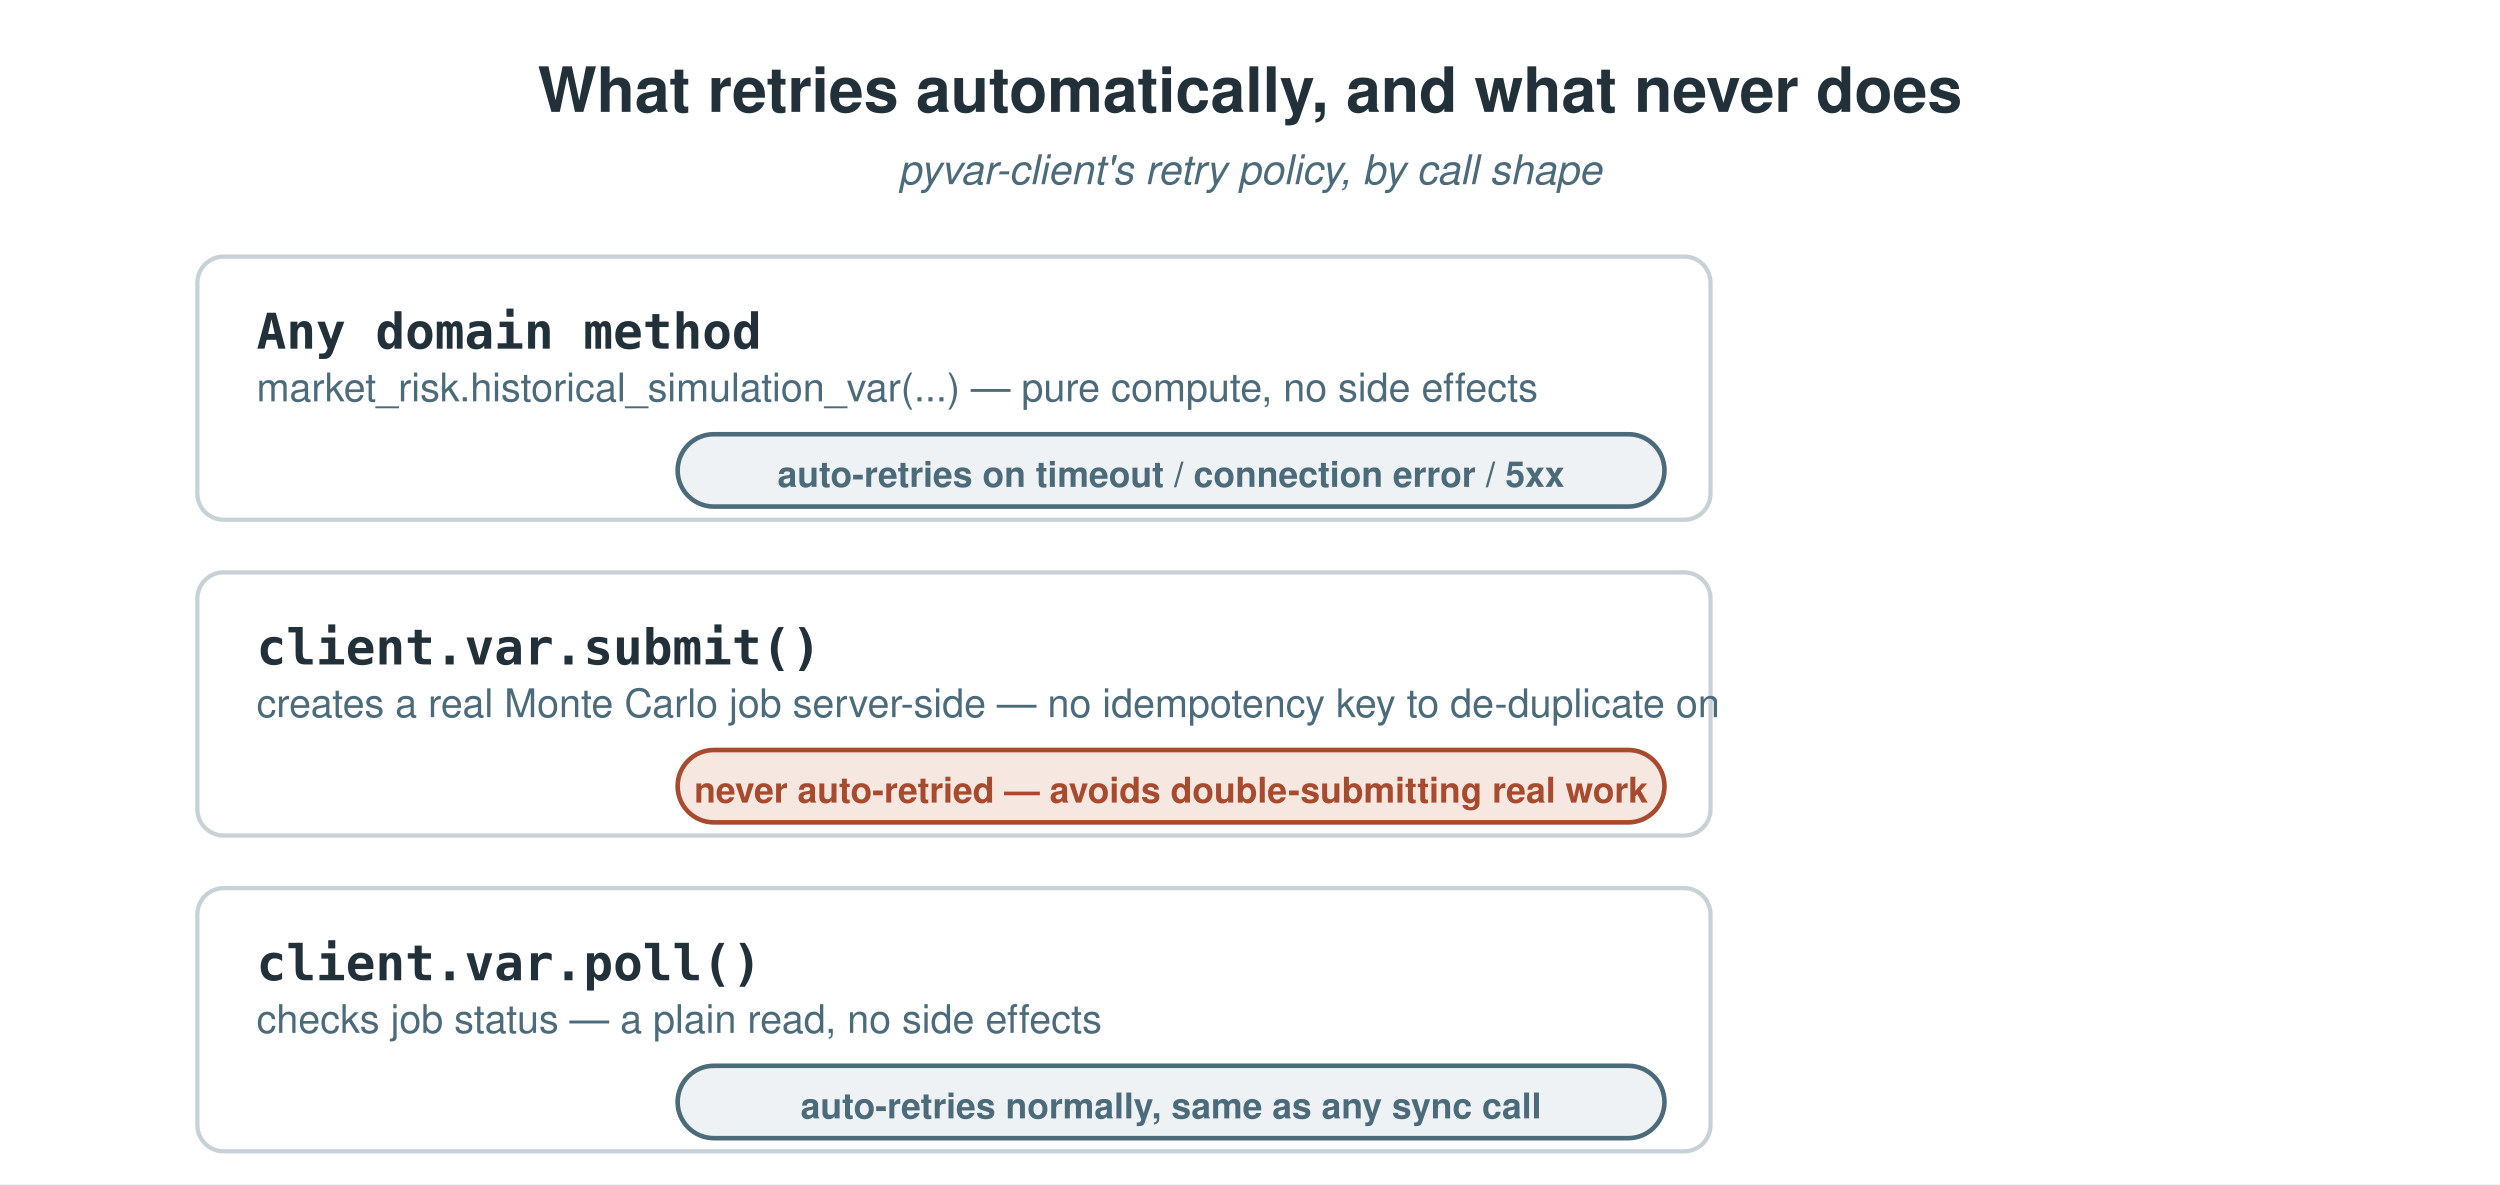
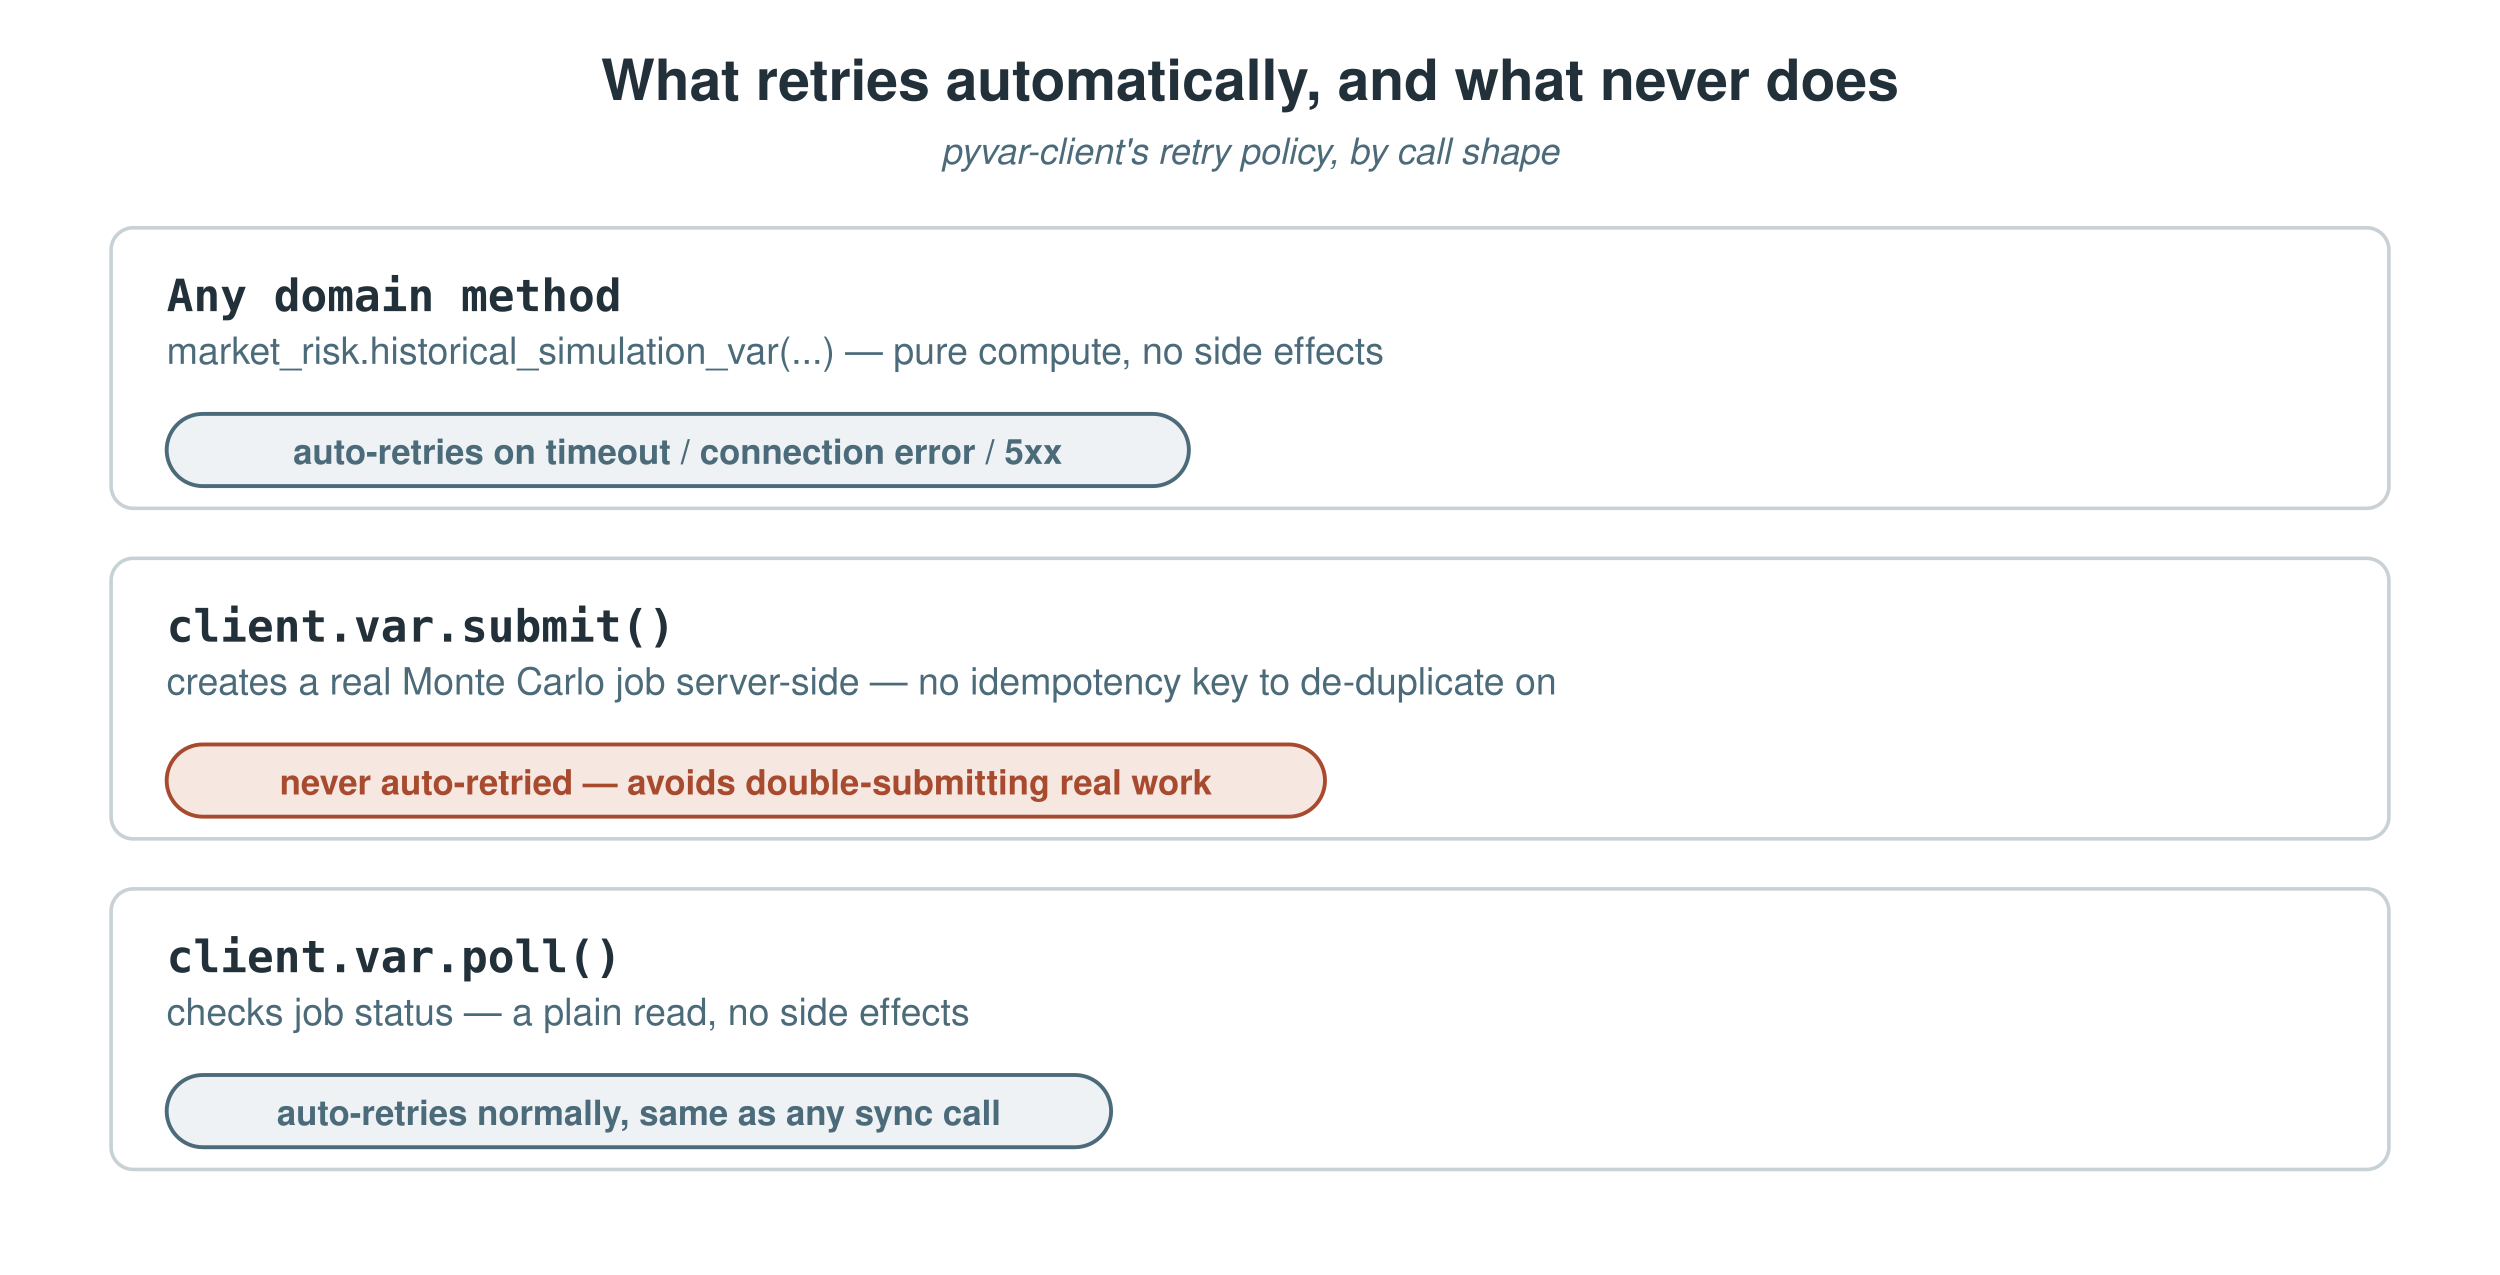
- <svg xmlns="http://www.w3.org/2000/svg" width="760" height="360" viewBox="0 0 760 360">
-   <rect width="760" height="360" fill="#ffffff" />
-   <text x="380.0" y="34" font-family="Helvetica, Arial, sans-serif" font-size="19" font-weight="700" fill="#22303a" text-anchor="middle">What retries automatically, and what never does</text>
-   <text x="380.0" y="56" font-family="Helvetica, Arial, sans-serif" font-size="12.5" font-weight="normal" fill="#4c6b7a" text-anchor="middle" font-style="italic">pyvar-client's retry policy, by call shape</text>
-   <rect x="60" y="78" width="460" height="80" rx="8" fill="#ffffff" stroke="#c7d1d6" stroke-width="1.3" />
-   <text x="78" y="106" font-family="SFMono-Regular, Menlo, Consolas, monospace" font-size="15" font-weight="700" fill="#22303a" text-anchor="start">Any domain method</text>
-   <text x="78" y="122" font-family="Helvetica, Arial, sans-serif" font-size="12" font-weight="normal" fill="#4c6b7a" text-anchor="start">market_risk.historical_simulation_var(...) — pure compute, no side effects</text>
-   <rect x="206" y="132" width="300" height="22" rx="11" fill="#eef2f4" stroke="#4c6b7a" stroke-width="1.4" />
-   <text x="356.0" y="148" font-family="Helvetica, Arial, sans-serif" font-size="10.8" font-weight="700" fill="#4c6b7a" text-anchor="middle">auto-retries on timeout / connection error / 5xx</text>
-   <rect x="60" y="174" width="460" height="80" rx="8" fill="#ffffff" stroke="#c7d1d6" stroke-width="1.3" />
-   <text x="78" y="202" font-family="SFMono-Regular, Menlo, Consolas, monospace" font-size="15" font-weight="700" fill="#22303a" text-anchor="start">client.var.submit()</text>
-   <text x="78" y="218" font-family="Helvetica, Arial, sans-serif" font-size="12" font-weight="normal" fill="#4c6b7a" text-anchor="start">creates a real Monte Carlo job server-side — no idempotency key to de-duplicate on</text>
-   <rect x="206" y="228" width="300" height="22" rx="11" fill="#f6e7e1" stroke="#a84a2e" stroke-width="1.4" />
-   <text x="356.0" y="244" font-family="Helvetica, Arial, sans-serif" font-size="10.8" font-weight="700" fill="#a84a2e" text-anchor="middle">never auto-retried — avoids double-submitting real work</text>
-   <rect x="60" y="270" width="460" height="80" rx="8" fill="#ffffff" stroke="#c7d1d6" stroke-width="1.3" />
-   <text x="78" y="298" font-family="SFMono-Regular, Menlo, Consolas, monospace" font-size="15" font-weight="700" fill="#22303a" text-anchor="start">client.var.poll()</text>
-   <text x="78" y="314" font-family="Helvetica, Arial, sans-serif" font-size="12" font-weight="normal" fill="#4c6b7a" text-anchor="start">checks job status — a plain read, no side effects</text>
-   <rect x="206" y="324" width="300" height="22" rx="11" fill="#eef2f4" stroke="#4c6b7a" stroke-width="1.4" />
-   <text x="356.0" y="340" font-family="Helvetica, Arial, sans-serif" font-size="10.8" font-weight="700" fill="#4c6b7a" text-anchor="middle">auto-retries normally, same as any sync call</text>
+ <svg xmlns="http://www.w3.org/2000/svg" width="900" height="459" viewBox="0 0 900 459">
+   <rect width="900" height="459" fill="#ffffff" />
+   <text x="450.0" y="36" font-family="Helvetica, Arial, sans-serif" font-size="20.5" font-weight="700" fill="#22303a" text-anchor="middle">What retries automatically, and what never does</text>
+   <text x="450.0" y="59" font-family="Helvetica, Arial, sans-serif" font-size="13" font-weight="normal" fill="#4c6b7a" text-anchor="middle" font-style="italic">pyvar-client's retry policy, by call shape</text>
+   <rect x="40" y="82" width="820" height="101" rx="8" fill="#ffffff" stroke="#c7d1d6" stroke-width="1.3" />
+   <text x="60" y="112" font-family="SFMono-Regular, Menlo, Consolas, monospace" font-size="16" font-weight="700" fill="#22303a" text-anchor="start">Any domain method</text>
+   <text x="60" y="131" font-family="Helvetica, Arial, sans-serif" font-size="13.5" font-weight="normal" fill="#4c6b7a" text-anchor="start">market_risk.historical_simulation_var(...) — pure compute, no side effects</text>
+   <rect x="60" y="149" width="368" height="26" rx="13" fill="#eef2f4" stroke="#4c6b7a" stroke-width="1.4" />
+   <text x="244" y="167" font-family="Helvetica, Arial, sans-serif" font-size="12.5" font-weight="700" fill="#4c6b7a" text-anchor="middle">auto-retries on timeout / connection error / 5xx</text>
+   <rect x="40" y="201" width="820" height="101" rx="8" fill="#ffffff" stroke="#c7d1d6" stroke-width="1.3" />
+   <text x="60" y="231" font-family="SFMono-Regular, Menlo, Consolas, monospace" font-size="16" font-weight="700" fill="#22303a" text-anchor="start">client.var.submit()</text>
+   <text x="60" y="250" font-family="Helvetica, Arial, sans-serif" font-size="13.5" font-weight="normal" fill="#4c6b7a" text-anchor="start">creates a real Monte Carlo job server-side — no idempotency key to de-duplicate on</text>
+   <rect x="60" y="268" width="417" height="26" rx="13" fill="#f6e7e1" stroke="#a84a2e" stroke-width="1.4" />
+   <text x="268.5" y="286" font-family="Helvetica, Arial, sans-serif" font-size="12.5" font-weight="700" fill="#a84a2e" text-anchor="middle">never auto-retried — avoids double-submitting real work</text>
+   <rect x="40" y="320" width="820" height="101" rx="8" fill="#ffffff" stroke="#c7d1d6" stroke-width="1.3" />
+   <text x="60" y="350" font-family="SFMono-Regular, Menlo, Consolas, monospace" font-size="16" font-weight="700" fill="#22303a" text-anchor="start">client.var.poll()</text>
+   <text x="60" y="369" font-family="Helvetica, Arial, sans-serif" font-size="13.5" font-weight="normal" fill="#4c6b7a" text-anchor="start">checks job status — a plain read, no side effects</text>
+   <rect x="60" y="387" width="340" height="26" rx="13" fill="#eef2f4" stroke="#4c6b7a" stroke-width="1.4" />
+   <text x="230" y="405" font-family="Helvetica, Arial, sans-serif" font-size="12.5" font-weight="700" fill="#4c6b7a" text-anchor="middle">auto-retries normally, same as any sync call</text>
</svg>
